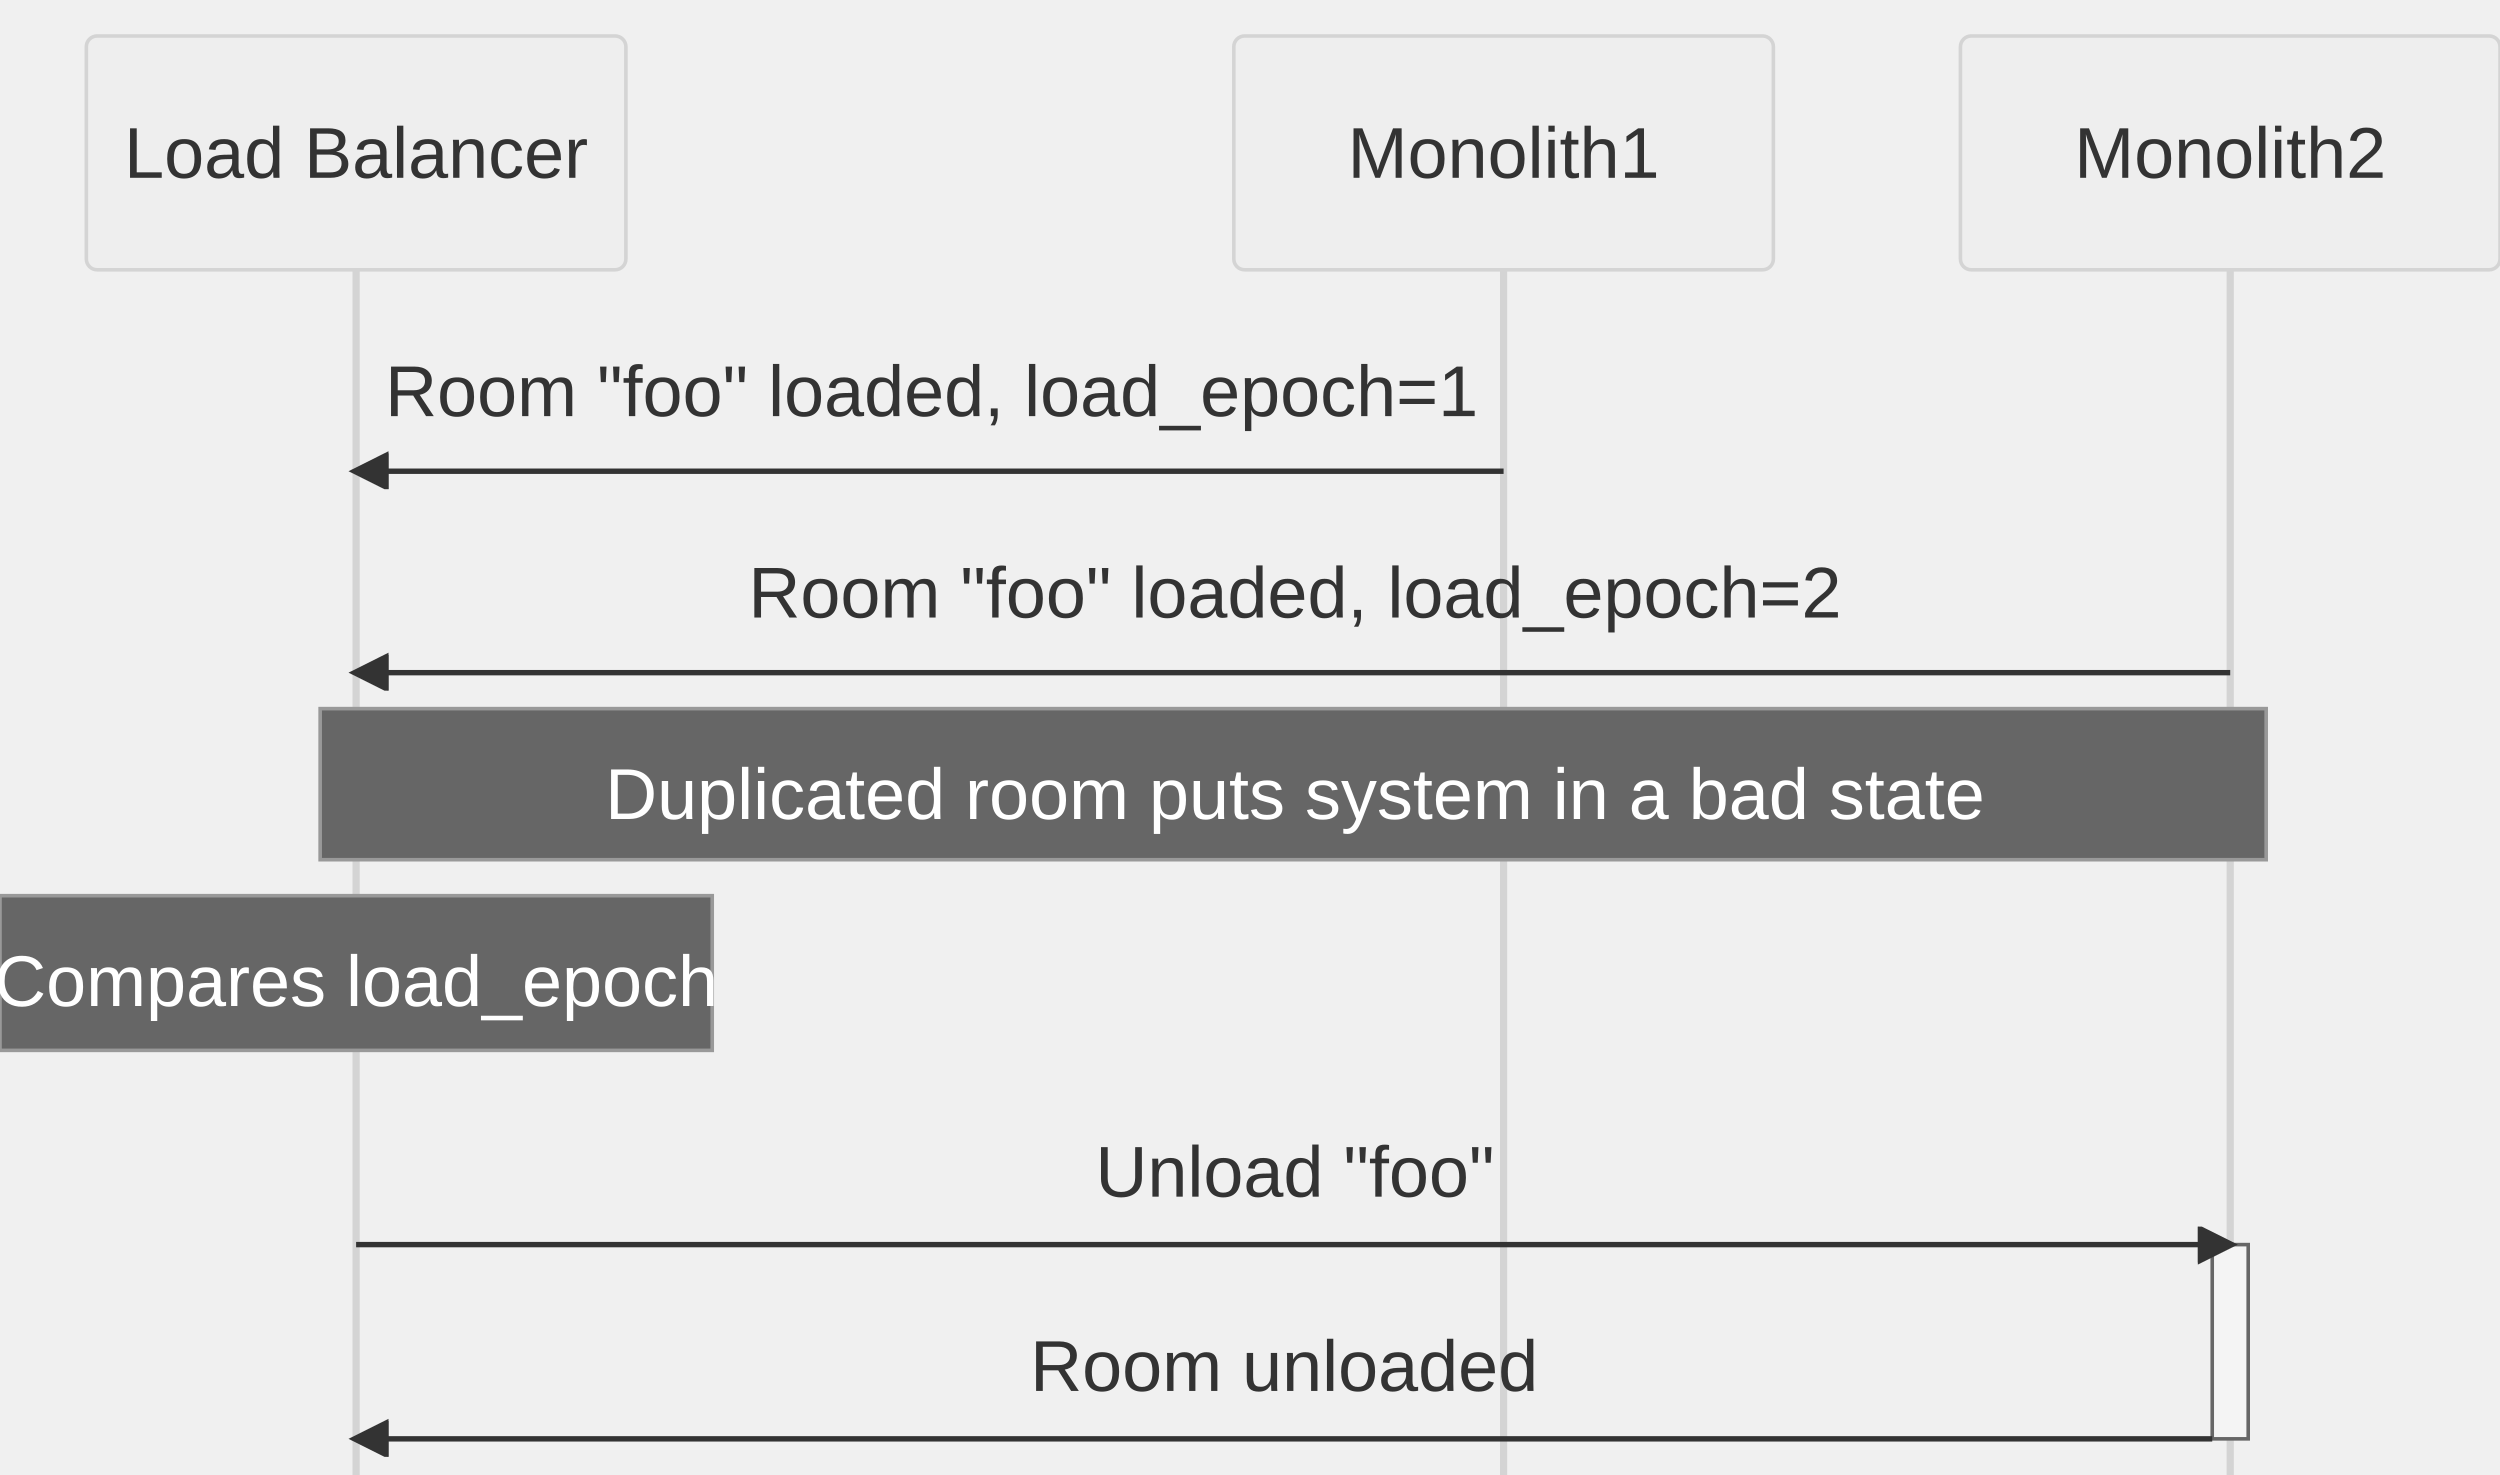
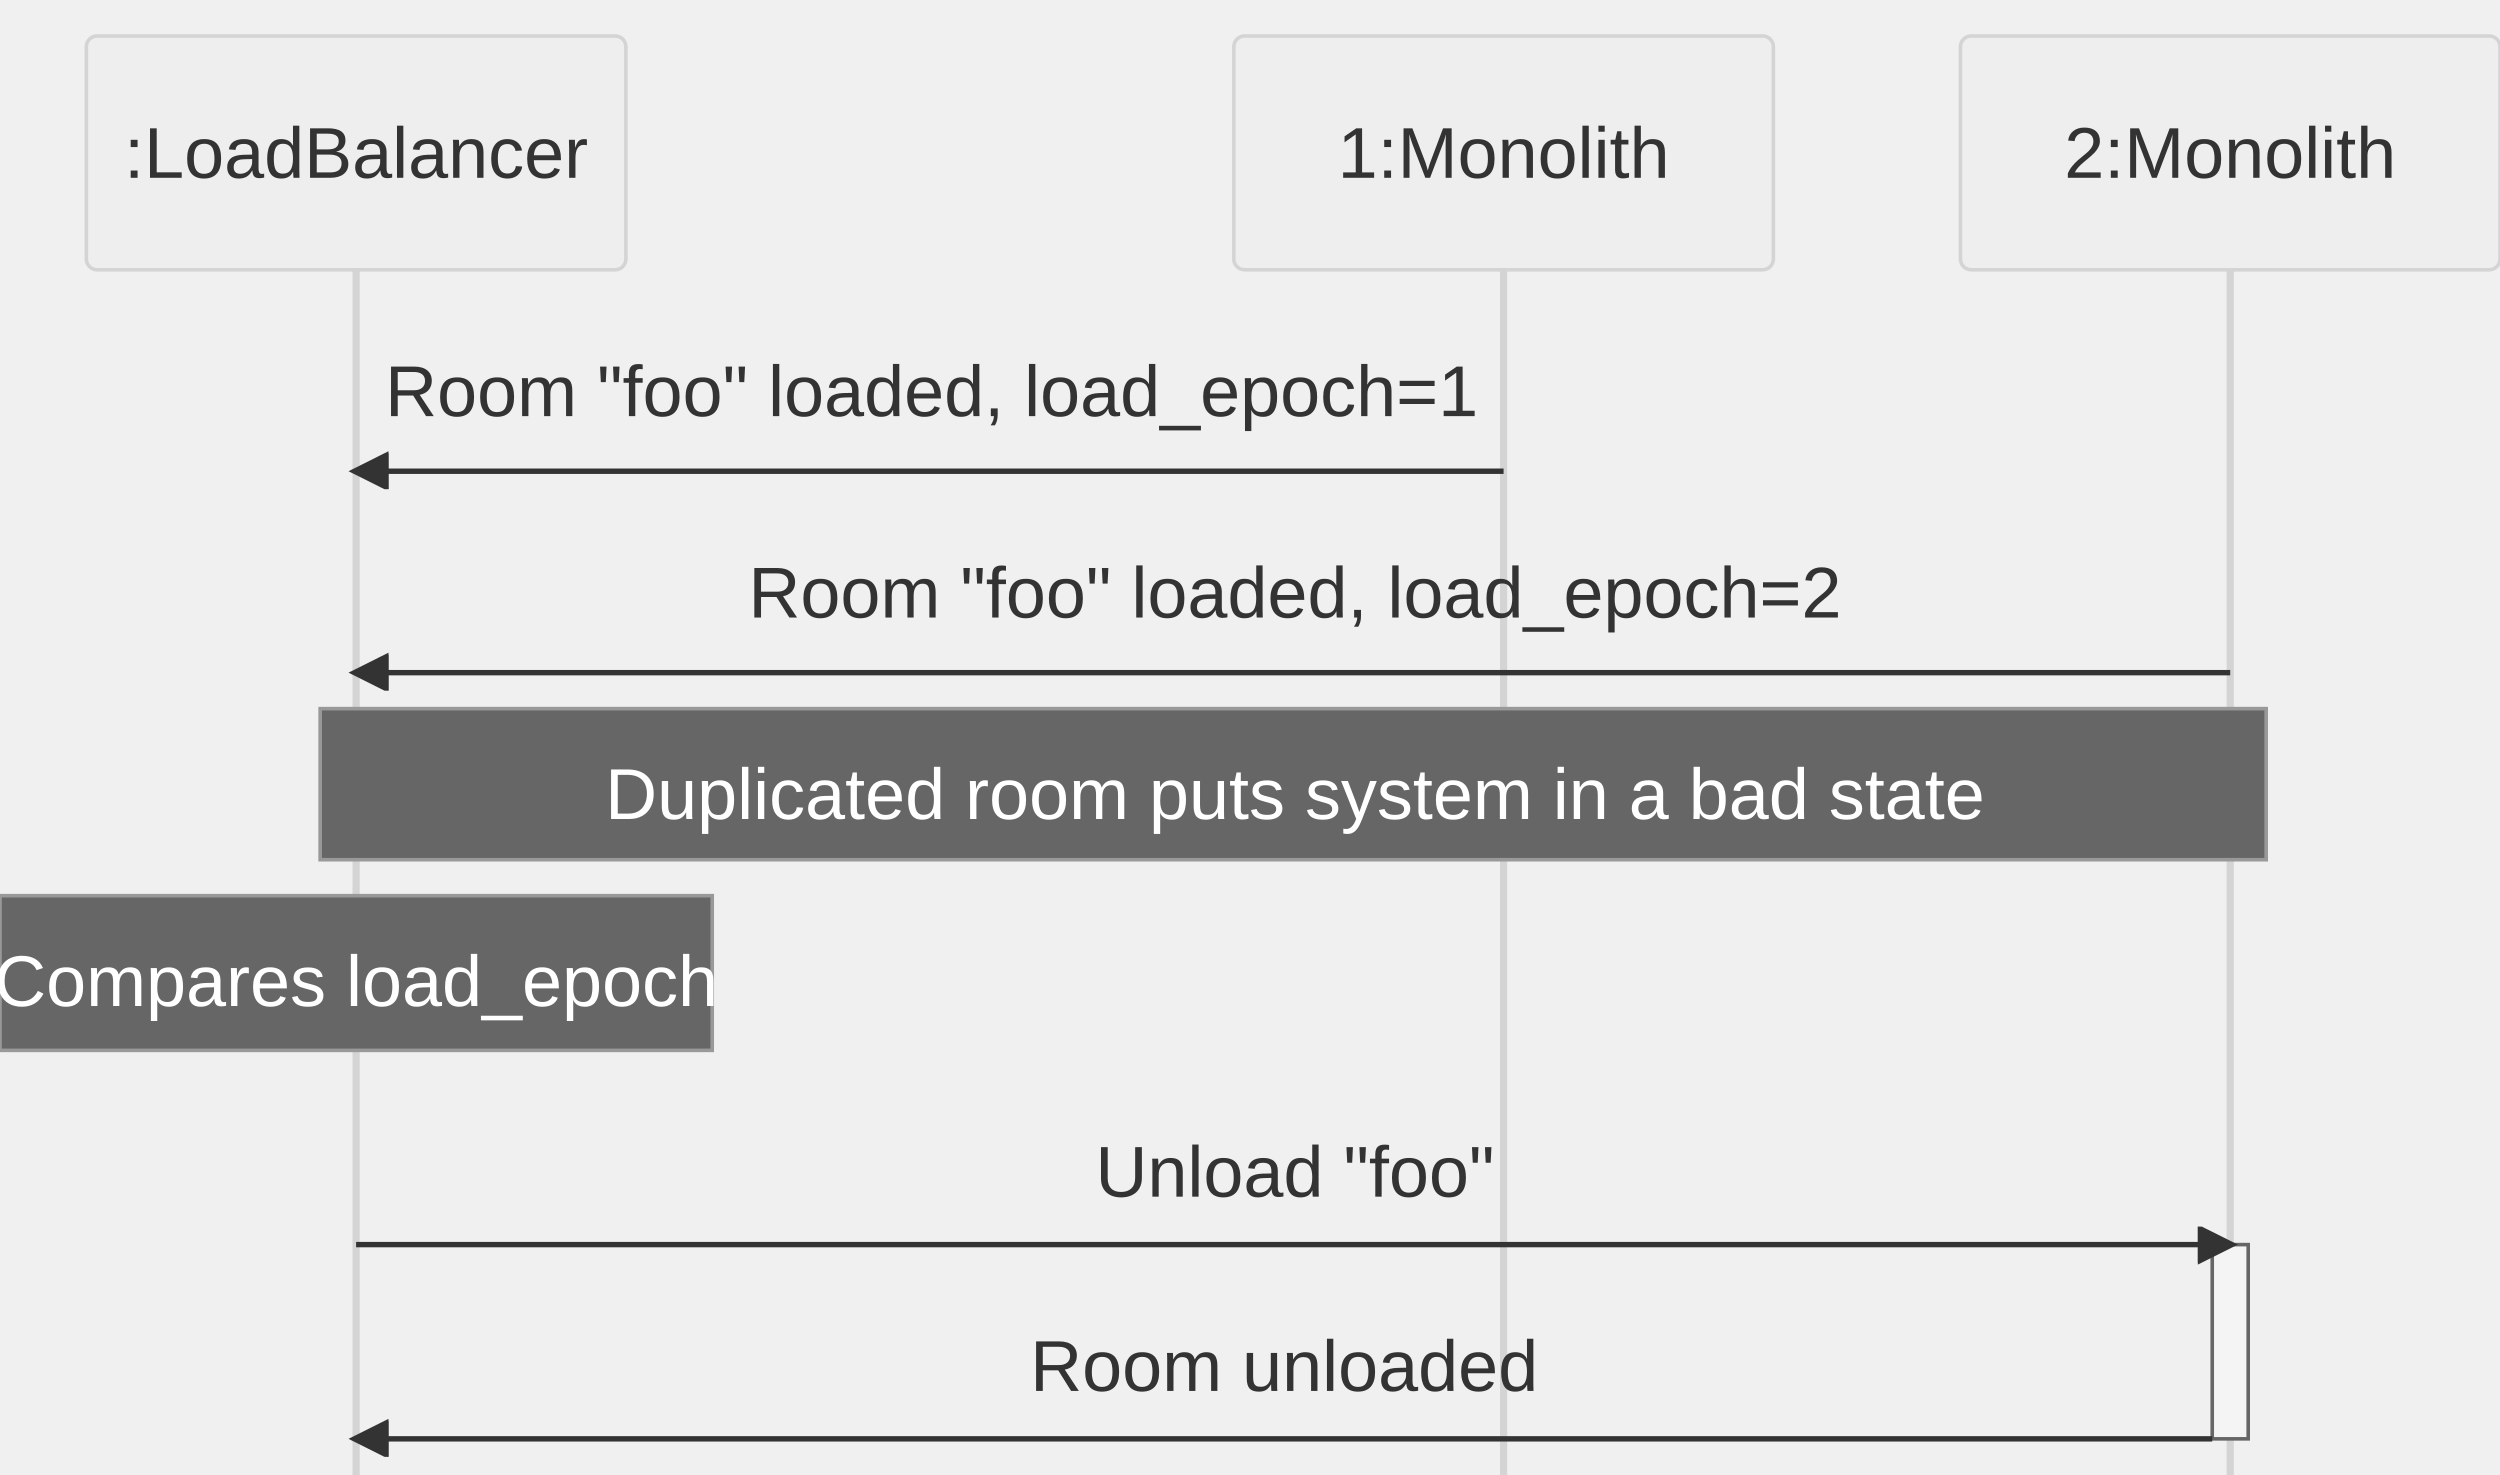
<svg xmlns="http://www.w3.org/2000/svg" aria-roledescription="sequence" role="graphics-document document" viewBox="-24 -10 695 410" style="max-width: 695px; background-color: white;" width="100%" id="my-svg">
  <g>
    <line stroke="#999" stroke-width="0.5px" class="200" y2="2000" x2="596" y1="5" x1="596" id="actor2" />
    <g id="root-2">
      <rect class="actor" ry="3" rx="3" height="65" width="150" stroke="#666" fill="#eaeaea" y="0" x="521" />
      <text style="text-anchor: middle; font-size: 20px; font-weight: 400;" class="actor" alignment-baseline="central" dominant-baseline="central" y="32.5" x="596">
-         <tspan dy="0" x="596">Monolith2</tspan>
+         <tspan dy="0" x="596">2:Monolith</tspan>
      </text>
    </g>
  </g>
  <g>
    <line stroke="#999" stroke-width="0.5px" class="200" y2="2000" x2="394" y1="5" x1="394" id="actor1" />
    <g id="root-1">
      <rect class="actor" ry="3" rx="3" height="65" width="150" stroke="#666" fill="#eaeaea" y="0" x="319" />
      <text style="text-anchor: middle; font-size: 20px; font-weight: 400;" class="actor" alignment-baseline="central" dominant-baseline="central" y="32.5" x="394">
-         <tspan dy="0" x="394">Monolith1</tspan>
+         <tspan dy="0" x="394">1:Monolith</tspan>
      </text>
    </g>
  </g>
  <g>
    <line stroke="#999" stroke-width="0.5px" class="200" y2="2000" x2="75" y1="5" x1="75" id="actor0" />
    <g id="root-0">
      <rect class="actor" ry="3" rx="3" height="65" width="150" stroke="#666" fill="#eaeaea" y="0" x="0" />
      <text style="text-anchor: middle; font-size: 20px; font-weight: 400;" class="actor" alignment-baseline="central" dominant-baseline="central" y="32.5" x="75">
-         <tspan dy="0" x="75">Load Balancer</tspan>
+         <tspan dy="0" x="75">:LoadBalancer</tspan>
      </text>
    </g>
  </g>
  <style>#my-svg{font-family:"trebuchet ms",verdana,arial,sans-serif;font-size:16px;fill:#000000;}#my-svg .error-icon{fill:#552222;}#my-svg .error-text{fill:#552222;stroke:#552222;}#my-svg .edge-thickness-normal{stroke-width:2px;}#my-svg .edge-thickness-thick{stroke-width:3.5px;}#my-svg .edge-pattern-solid{stroke-dasharray:0;}#my-svg .edge-pattern-dashed{stroke-dasharray:3;}#my-svg .edge-pattern-dotted{stroke-dasharray:2;}#my-svg .marker{fill:#666;stroke:#666;}#my-svg .marker.cross{stroke:#666;}#my-svg svg{font-family:"trebuchet ms",verdana,arial,sans-serif;font-size:16px;}#my-svg .actor{stroke:hsl(0, 0%, 83%);fill:#eee;}#my-svg text.actor&gt;tspan{fill:#333;stroke:none;}#my-svg .actor-line{stroke:#666;}#my-svg .messageLine0{stroke-width:1.5;stroke-dasharray:none;stroke:#333;}#my-svg .messageLine1{stroke-width:1.5;stroke-dasharray:2,2;stroke:#333;}#my-svg #arrowhead path{fill:#333;stroke:#333;}#my-svg .sequenceNumber{fill:white;}#my-svg #sequencenumber{fill:#333;}#my-svg #crosshead path{fill:#333;stroke:#333;}#my-svg .messageText{fill:#333;stroke:none;}#my-svg .labelBox{stroke:hsl(0, 0%, 83%);fill:#eee;}#my-svg .labelText,#my-svg .labelText&gt;tspan{fill:#333;stroke:none;}#my-svg .loopText,#my-svg .loopText&gt;tspan{fill:#333;stroke:none;}#my-svg .loopLine{stroke-width:2px;stroke-dasharray:2,2;stroke:hsl(0, 0%, 83%);fill:hsl(0, 0%, 83%);}#my-svg .note{stroke:#999;fill:#666;}#my-svg .noteText,#my-svg .noteText&gt;tspan{fill:#fff;stroke:none;}#my-svg .activation0{fill:#f4f4f4;stroke:#666;}#my-svg .activation1{fill:#f4f4f4;stroke:#666;}#my-svg .activation2{fill:#f4f4f4;stroke:#666;}#my-svg .actorPopupMenu{position:absolute;}#my-svg .actorPopupMenuPanel{position:absolute;fill:#eee;box-shadow:0px 8px 16px 0px rgba(0,0,0,0.2);filter:drop-shadow(3px 5px 2px rgb(0 0 0 / 0.4));}#my-svg .actor-man line{stroke:hsl(0, 0%, 83%);fill:#eee;}#my-svg .actor-man circle,#my-svg line{stroke:hsl(0, 0%, 83%);fill:#eee;stroke-width:2px;}#my-svg :root{--mermaid-font-family:"trebuchet ms",verdana,arial,sans-serif;}</style>
  <g />
  <defs>
    <symbol height="24" width="24" id="computer">
      <path d="M2 2v13h20v-13h-20zm18 11h-16v-9h16v9zm-10.228 6l.466-1h3.524l.467 1h-4.457zm14.228 3h-24l2-6h2.104l-1.33 4h18.45l-1.297-4h2.073l2 6zm-5-10h-14v-7h14v7z" transform="scale(.5)" />
    </symbol>
  </defs>
  <defs>
    <symbol clip-rule="evenodd" fill-rule="evenodd" id="database">
      <path d="M12.258.001l.256.004.255.005.253.008.251.01.249.012.247.015.246.016.242.019.241.02.239.023.236.024.233.027.231.028.229.031.225.032.223.034.22.036.217.038.214.04.211.041.208.043.205.045.201.046.198.048.194.05.191.051.187.053.183.054.18.056.175.057.172.059.168.06.163.061.16.063.155.064.15.066.074.033.073.033.071.034.07.034.069.035.068.035.067.035.066.035.064.036.064.036.062.036.06.036.06.037.058.037.058.037.055.038.055.038.053.038.052.038.051.039.05.039.048.039.047.039.045.04.044.04.043.04.041.04.04.041.039.041.037.041.036.041.034.041.033.042.032.042.03.042.029.042.027.042.026.043.024.043.023.043.021.043.02.043.018.044.017.043.015.044.013.044.012.044.011.045.009.044.007.045.006.045.004.045.002.045.001.045v17l-.001.045-.002.045-.004.045-.006.045-.007.045-.009.044-.011.045-.012.044-.013.044-.015.044-.017.043-.018.044-.02.043-.021.043-.023.043-.024.043-.026.043-.027.042-.029.042-.03.042-.032.042-.033.042-.034.041-.036.041-.037.041-.039.041-.04.041-.041.04-.043.04-.044.04-.045.04-.047.039-.048.039-.05.039-.051.039-.052.038-.053.038-.055.038-.055.038-.058.037-.058.037-.06.037-.06.036-.062.036-.064.036-.064.036-.066.035-.067.035-.068.035-.069.035-.07.034-.071.034-.073.033-.074.033-.15.066-.155.064-.16.063-.163.061-.168.06-.172.059-.175.057-.18.056-.183.054-.187.053-.191.051-.194.05-.198.048-.201.046-.205.045-.208.043-.211.041-.214.04-.217.038-.22.036-.223.034-.225.032-.229.031-.231.028-.233.027-.236.024-.239.023-.241.02-.242.019-.246.016-.247.015-.249.012-.251.01-.253.008-.255.005-.256.004-.258.001-.258-.001-.256-.004-.255-.005-.253-.008-.251-.01-.249-.012-.247-.015-.245-.016-.243-.019-.241-.02-.238-.023-.236-.024-.234-.027-.231-.028-.228-.031-.226-.032-.223-.034-.22-.036-.217-.038-.214-.04-.211-.041-.208-.043-.204-.045-.201-.046-.198-.048-.195-.05-.19-.051-.187-.053-.184-.054-.179-.056-.176-.057-.172-.059-.167-.06-.164-.061-.159-.063-.155-.064-.151-.066-.074-.033-.072-.033-.072-.034-.07-.034-.069-.035-.068-.035-.067-.035-.066-.035-.064-.036-.063-.036-.062-.036-.061-.036-.06-.037-.058-.037-.057-.037-.056-.038-.055-.038-.053-.038-.052-.038-.051-.039-.049-.039-.049-.039-.046-.039-.046-.04-.044-.04-.043-.04-.041-.04-.04-.041-.039-.041-.037-.041-.036-.041-.034-.041-.033-.042-.032-.042-.03-.042-.029-.042-.027-.042-.026-.043-.024-.043-.023-.043-.021-.043-.02-.043-.018-.044-.017-.043-.015-.044-.013-.044-.012-.044-.011-.045-.009-.044-.007-.045-.006-.045-.004-.045-.002-.045-.001-.045v-17l.001-.045.002-.045.004-.045.006-.045.007-.045.009-.044.011-.045.012-.044.013-.044.015-.044.017-.043.018-.044.02-.043.021-.043.023-.043.024-.043.026-.043.027-.042.029-.042.03-.042.032-.042.033-.042.034-.041.036-.041.037-.041.039-.041.04-.041.041-.04.043-.04.044-.04.046-.04.046-.039.049-.039.049-.039.051-.039.052-.038.053-.038.055-.038.056-.038.057-.037.058-.037.06-.037.061-.036.062-.036.063-.036.064-.036.066-.035.067-.035.068-.035.069-.035.07-.034.072-.034.072-.033.074-.033.151-.066.155-.064.159-.063.164-.061.167-.06.172-.059.176-.057.179-.056.184-.054.187-.053.19-.051.195-.05.198-.048.201-.046.204-.045.208-.043.211-.041.214-.04.217-.038.22-.036.223-.034.226-.032.228-.031.231-.028.234-.027.236-.024.238-.023.241-.02.243-.019.245-.016.247-.015.249-.012.251-.01.253-.008.255-.005.256-.004.258-.001.258.001zm-9.258 20.499v.01l.001.021.003.021.004.022.005.021.006.022.007.022.009.023.01.022.011.023.012.023.013.023.015.023.016.024.017.023.018.024.019.024.021.024.022.025.023.024.024.025.052.049.056.05.061.051.066.051.07.051.075.051.079.052.084.052.088.052.092.052.097.052.102.051.105.052.11.052.114.051.119.051.123.051.127.05.131.05.135.05.139.048.144.049.147.047.152.047.155.047.16.045.163.045.167.043.171.043.176.041.178.041.183.039.187.039.19.037.194.035.197.035.202.033.204.031.209.03.212.029.216.027.219.025.222.024.226.021.23.02.233.018.236.016.24.015.243.012.246.01.249.008.253.005.256.004.259.001.26-.001.257-.004.254-.005.25-.008.247-.011.244-.012.241-.014.237-.016.233-.018.231-.021.226-.021.224-.024.22-.026.216-.027.212-.028.21-.031.205-.031.202-.034.198-.034.194-.036.191-.037.187-.039.183-.04.179-.04.175-.042.172-.043.168-.044.163-.045.16-.046.155-.046.152-.047.148-.048.143-.049.139-.049.136-.05.131-.05.126-.05.123-.051.118-.052.114-.051.11-.052.106-.052.101-.052.096-.052.092-.052.088-.053.083-.051.079-.052.074-.052.07-.051.065-.051.06-.051.056-.05.051-.05.023-.024.023-.025.021-.024.02-.024.019-.024.018-.024.017-.024.015-.023.014-.024.013-.023.012-.023.01-.023.01-.022.008-.022.006-.022.006-.022.004-.022.004-.021.001-.021.001-.021v-4.127l-.077.055-.08.053-.083.054-.085.053-.087.052-.09.052-.093.051-.095.05-.097.05-.1.049-.102.049-.105.048-.106.047-.109.047-.111.046-.114.045-.115.045-.118.044-.12.043-.122.042-.124.042-.126.041-.128.04-.13.04-.132.038-.134.038-.135.037-.138.037-.139.035-.142.035-.143.034-.144.033-.147.032-.148.031-.15.03-.151.03-.153.029-.154.027-.156.027-.158.026-.159.025-.161.024-.162.023-.163.022-.165.021-.166.02-.167.019-.169.018-.169.017-.171.016-.173.015-.173.014-.175.013-.175.012-.177.011-.178.01-.179.008-.179.008-.181.006-.182.005-.182.004-.184.003-.184.002h-.37l-.184-.002-.184-.003-.182-.004-.182-.005-.181-.006-.179-.008-.179-.008-.178-.01-.176-.011-.176-.012-.175-.013-.173-.014-.172-.015-.171-.016-.17-.017-.169-.018-.167-.019-.166-.02-.165-.021-.163-.022-.162-.023-.161-.024-.159-.025-.157-.026-.156-.027-.155-.027-.153-.029-.151-.03-.15-.03-.148-.031-.146-.032-.145-.033-.143-.034-.141-.035-.14-.035-.137-.037-.136-.037-.134-.038-.132-.038-.13-.04-.128-.04-.126-.041-.124-.042-.122-.042-.12-.044-.117-.043-.116-.045-.113-.045-.112-.046-.109-.047-.106-.047-.105-.048-.102-.049-.1-.049-.097-.05-.095-.05-.093-.052-.09-.051-.087-.052-.085-.053-.083-.054-.08-.054-.077-.054v4.127zm0-5.654v.011l.001.021.003.021.004.021.005.022.006.022.007.022.009.022.01.022.011.023.012.023.013.023.015.024.016.023.017.024.018.024.019.024.021.024.022.024.023.025.024.024.052.05.056.05.061.05.066.051.07.051.075.052.079.051.084.052.088.052.092.052.097.052.102.052.105.052.11.051.114.051.119.052.123.05.127.051.131.05.135.049.139.049.144.048.147.048.152.047.155.046.16.045.163.045.167.044.171.042.176.042.178.04.183.04.187.038.19.037.194.036.197.034.202.033.204.032.209.03.212.028.216.027.219.025.222.024.226.022.23.02.233.018.236.016.24.014.243.012.246.01.249.008.253.006.256.003.259.001.26-.001.257-.003.254-.006.25-.008.247-.01.244-.012.241-.015.237-.016.233-.018.231-.02.226-.022.224-.024.22-.025.216-.027.212-.029.21-.03.205-.032.202-.033.198-.035.194-.036.191-.037.187-.039.183-.039.179-.041.175-.042.172-.043.168-.044.163-.045.16-.045.155-.047.152-.047.148-.048.143-.048.139-.05.136-.049.131-.05.126-.051.123-.051.118-.051.114-.052.11-.052.106-.052.101-.052.096-.052.092-.052.088-.052.083-.052.079-.052.074-.051.07-.052.065-.051.06-.05.056-.051.051-.049.023-.025.023-.024.021-.025.02-.024.019-.024.018-.024.017-.024.015-.023.014-.023.013-.024.012-.022.01-.023.01-.023.008-.022.006-.022.006-.022.004-.021.004-.022.001-.021.001-.021v-4.139l-.077.054-.08.054-.083.054-.085.052-.087.053-.09.051-.093.051-.095.051-.097.05-.1.049-.102.049-.105.048-.106.047-.109.047-.111.046-.114.045-.115.044-.118.044-.12.044-.122.042-.124.042-.126.041-.128.04-.13.039-.132.039-.134.038-.135.037-.138.036-.139.036-.142.035-.143.033-.144.033-.147.033-.148.031-.15.03-.151.03-.153.028-.154.028-.156.027-.158.026-.159.025-.161.024-.162.023-.163.022-.165.021-.166.02-.167.019-.169.018-.169.017-.171.016-.173.015-.173.014-.175.013-.175.012-.177.011-.178.009-.179.009-.179.007-.181.007-.182.005-.182.004-.184.003-.184.002h-.37l-.184-.002-.184-.003-.182-.004-.182-.005-.181-.007-.179-.007-.179-.009-.178-.009-.176-.011-.176-.012-.175-.013-.173-.014-.172-.015-.171-.016-.17-.017-.169-.018-.167-.019-.166-.02-.165-.021-.163-.022-.162-.023-.161-.024-.159-.025-.157-.026-.156-.027-.155-.028-.153-.028-.151-.03-.15-.03-.148-.031-.146-.033-.145-.033-.143-.033-.141-.035-.14-.036-.137-.036-.136-.037-.134-.038-.132-.039-.13-.039-.128-.04-.126-.041-.124-.042-.122-.043-.12-.043-.117-.044-.116-.044-.113-.046-.112-.046-.109-.046-.106-.047-.105-.048-.102-.049-.1-.049-.097-.05-.095-.051-.093-.051-.09-.051-.087-.053-.085-.052-.083-.054-.08-.054-.077-.054v4.139zm0-5.666v.011l.001.02.003.022.004.021.005.022.006.021.007.022.009.023.01.022.011.023.012.023.013.023.015.023.016.024.017.024.018.023.019.024.021.025.022.024.023.024.024.025.052.05.056.05.061.05.066.051.07.051.075.052.079.051.084.052.088.052.092.052.097.052.102.052.105.051.11.052.114.051.119.051.123.051.127.05.131.05.135.05.139.049.144.048.147.048.152.047.155.046.16.045.163.045.167.043.171.043.176.042.178.04.183.04.187.038.19.037.194.036.197.034.202.033.204.032.209.03.212.028.216.027.219.025.222.024.226.021.23.02.233.018.236.017.24.014.243.012.246.01.249.008.253.006.256.003.259.001.26-.001.257-.003.254-.006.25-.008.247-.01.244-.013.241-.014.237-.016.233-.018.231-.02.226-.022.224-.024.22-.025.216-.027.212-.029.21-.03.205-.032.202-.033.198-.035.194-.036.191-.037.187-.039.183-.039.179-.041.175-.042.172-.043.168-.044.163-.045.16-.045.155-.047.152-.047.148-.048.143-.049.139-.049.136-.049.131-.051.126-.05.123-.051.118-.052.114-.051.11-.052.106-.052.101-.052.096-.052.092-.052.088-.052.083-.052.079-.052.074-.052.07-.051.065-.051.06-.051.056-.05.051-.049.023-.025.023-.025.021-.024.02-.024.019-.024.018-.024.017-.024.015-.023.014-.024.013-.023.012-.023.01-.022.01-.023.008-.022.006-.022.006-.022.004-.022.004-.021.001-.021.001-.021v-4.153l-.077.054-.08.054-.083.053-.085.053-.087.053-.09.051-.093.051-.095.051-.097.05-.1.049-.102.048-.105.048-.106.048-.109.046-.111.046-.114.046-.115.044-.118.044-.12.043-.122.043-.124.042-.126.041-.128.04-.13.039-.132.039-.134.038-.135.037-.138.036-.139.036-.142.034-.143.034-.144.033-.147.032-.148.032-.15.03-.151.03-.153.028-.154.028-.156.027-.158.026-.159.024-.161.024-.162.023-.163.023-.165.021-.166.02-.167.019-.169.018-.169.017-.171.016-.173.015-.173.014-.175.013-.175.012-.177.01-.178.01-.179.009-.179.007-.181.006-.182.006-.182.004-.184.003-.184.001-.185.001-.185-.001-.184-.001-.184-.003-.182-.004-.182-.006-.181-.006-.179-.007-.179-.009-.178-.01-.176-.01-.176-.012-.175-.013-.173-.014-.172-.015-.171-.016-.17-.017-.169-.018-.167-.019-.166-.02-.165-.021-.163-.023-.162-.023-.161-.024-.159-.024-.157-.026-.156-.027-.155-.028-.153-.028-.151-.03-.15-.03-.148-.032-.146-.032-.145-.033-.143-.034-.141-.034-.14-.036-.137-.036-.136-.037-.134-.038-.132-.039-.13-.039-.128-.041-.126-.041-.124-.041-.122-.043-.12-.043-.117-.044-.116-.044-.113-.046-.112-.046-.109-.046-.106-.048-.105-.048-.102-.048-.1-.05-.097-.049-.095-.051-.093-.051-.09-.052-.087-.052-.085-.053-.083-.053-.08-.054-.077-.054v4.153zm8.74-8.179l-.257.004-.254.005-.25.008-.247.011-.244.012-.241.014-.237.016-.233.018-.231.021-.226.022-.224.023-.22.026-.216.027-.212.028-.21.031-.205.032-.202.033-.198.034-.194.036-.191.038-.187.038-.183.04-.179.041-.175.042-.172.043-.168.043-.163.045-.16.046-.155.046-.152.048-.148.048-.143.048-.139.049-.136.05-.131.05-.126.051-.123.051-.118.051-.114.052-.11.052-.106.052-.101.052-.096.052-.092.052-.088.052-.083.052-.079.052-.074.051-.07.052-.065.051-.06.05-.056.05-.051.05-.023.025-.023.024-.021.024-.02.025-.019.024-.018.024-.017.023-.015.024-.014.023-.013.023-.012.023-.01.023-.01.022-.008.022-.006.023-.006.021-.004.022-.004.021-.001.021-.001.021.001.021.001.021.004.021.004.022.006.021.006.023.008.022.01.022.01.023.012.023.013.023.014.023.015.024.017.023.018.024.019.024.02.025.021.024.023.024.023.025.051.05.056.05.06.05.065.051.07.052.074.051.079.052.083.052.088.052.092.052.096.052.101.052.106.052.11.052.114.052.118.051.123.051.126.051.131.05.136.05.139.049.143.048.148.048.152.048.155.046.16.046.163.045.168.043.172.043.175.042.179.041.183.04.187.038.191.038.194.036.198.034.202.033.205.032.21.031.212.028.216.027.22.026.224.023.226.022.231.021.233.018.237.016.241.014.244.012.247.011.25.008.254.005.257.004.26.001.26-.001.257-.004.254-.005.25-.008.247-.011.244-.012.241-.014.237-.016.233-.018.231-.021.226-.022.224-.023.22-.026.216-.027.212-.028.21-.031.205-.032.202-.033.198-.034.194-.036.191-.038.187-.038.183-.04.179-.041.175-.042.172-.043.168-.043.163-.045.16-.046.155-.046.152-.048.148-.048.143-.048.139-.049.136-.05.131-.05.126-.051.123-.051.118-.051.114-.052.11-.052.106-.052.101-.052.096-.052.092-.052.088-.052.083-.052.079-.052.074-.051.07-.052.065-.051.06-.05.056-.05.051-.05.023-.025.023-.024.021-.024.02-.025.019-.024.018-.024.017-.023.015-.024.014-.023.013-.023.012-.023.01-.023.01-.022.008-.022.006-.023.006-.021.004-.022.004-.021.001-.021.001-.021-.001-.021-.001-.021-.004-.021-.004-.022-.006-.021-.006-.023-.008-.022-.01-.022-.01-.023-.012-.023-.013-.023-.014-.023-.015-.024-.017-.023-.018-.024-.019-.024-.02-.025-.021-.024-.023-.024-.023-.025-.051-.05-.056-.05-.06-.05-.065-.051-.07-.052-.074-.051-.079-.052-.083-.052-.088-.052-.092-.052-.096-.052-.101-.052-.106-.052-.11-.052-.114-.052-.118-.051-.123-.051-.126-.051-.131-.05-.136-.05-.139-.049-.143-.048-.148-.048-.152-.048-.155-.046-.16-.046-.163-.045-.168-.043-.172-.043-.175-.042-.179-.041-.183-.04-.187-.038-.191-.038-.194-.036-.198-.034-.202-.033-.205-.032-.21-.031-.212-.028-.216-.027-.22-.026-.224-.023-.226-.022-.231-.021-.233-.018-.237-.016-.241-.014-.244-.012-.247-.011-.25-.008-.254-.005-.257-.004-.26-.001-.26.001z" transform="scale(.5)" />
    </symbol>
  </defs>
  <defs>
    <symbol height="24" width="24" id="clock">
      <path d="M12 2c5.514 0 10 4.486 10 10s-4.486 10-10 10-10-4.486-10-10 4.486-10 10-10zm0-2c-6.627 0-12 5.373-12 12s5.373 12 12 12 12-5.373 12-12-5.373-12-12-12zm5.848 12.459c.202.038.202.333.001.372-1.907.361-6.045 1.111-6.547 1.111-.719 0-1.301-.582-1.301-1.301 0-.512.77-5.447 1.125-7.445.034-.192.312-.181.343.014l.985 6.238 5.394 1.011z" transform="scale(.5)" />
    </symbol>
  </defs>
  <defs>
    <marker orient="auto" markerHeight="12" markerWidth="12" markerUnits="userSpaceOnUse" refY="5" refX="9" id="arrowhead">
      <path d="M 0 0 L 10 5 L 0 10 z" />
    </marker>
  </defs>
  <defs>
    <marker refY="5" refX="4" orient="auto" markerHeight="8" markerWidth="15" id="crosshead">
      <path style="stroke-dasharray: 0, 0;" d="M 1,2 L 6,7 M 6,2 L 1,7" stroke-width="1pt" stroke="#000000" fill="none" />
    </marker>
  </defs>
  <defs>
    <marker orient="auto" markerHeight="28" markerWidth="20" refY="7" refX="18" id="filled-head">
      <path d="M 18,7 L9,13 L14,7 L9,1 Z" />
    </marker>
  </defs>
  <defs>
    <marker orient="auto" markerHeight="40" markerWidth="60" refY="15" refX="15" id="sequencenumber">
      <circle r="6" cy="15" cx="15" />
    </marker>
  </defs>
  <g>
    <rect class="note" ry="0" rx="0" height="42" width="541" stroke="#666" fill="#EDF2AE" y="187" x="65" />
    <text style="font-size: 20px; font-weight: 400;" dy="1em" class="noteText" alignment-baseline="middle" dominant-baseline="middle" text-anchor="middle" y="192" x="336">
      <tspan x="336">Duplicated room puts system in a bad state</tspan>
    </text>
  </g>
  <g>
    <rect class="note" ry="0" rx="0" height="43" width="198" stroke="#666" fill="#EDF2AE" y="239" x="-24" />
    <text style="font-size: 20px; font-weight: 400;" dy="1em" class="noteText" alignment-baseline="middle" dominant-baseline="middle" text-anchor="middle" y="244" x="75">
      <tspan x="75">Compares load_epoch</tspan>
    </text>
  </g>
  <g>
    <rect class="activation0" ry="0" rx="0" height="54" width="10" stroke="#666" fill="#EDF2AE" y="336" x="591" />
  </g>
  <text style="font-size: 20px; font-weight: 400;" dy="1em" class="messageText" alignment-baseline="middle" dominant-baseline="middle" text-anchor="middle" y="80" x="235">Room "foo" loaded, load_epoch=1</text>
  <line style="fill: none;" marker-end="url(#arrowhead)" stroke="none" stroke-width="2" class="messageLine0" y2="121" x2="75" y1="121" x1="394" />
  <text style="font-size: 20px; font-weight: 400;" dy="1em" class="messageText" alignment-baseline="middle" dominant-baseline="middle" text-anchor="middle" y="136" x="336">Room "foo" loaded, load_epoch=2</text>
  <line style="fill: none;" marker-end="url(#arrowhead)" stroke="none" stroke-width="2" class="messageLine0" y2="177" x2="75" y1="177" x1="596" />
  <text style="font-size: 20px; font-weight: 400;" dy="1em" class="messageText" alignment-baseline="middle" dominant-baseline="middle" text-anchor="middle" y="297" x="336">Unload "foo"</text>
  <line style="fill: none;" marker-end="url(#arrowhead)" stroke="none" stroke-width="2" class="messageLine0" y2="336" x2="596" y1="336" x1="75" />
  <text style="font-size: 20px; font-weight: 400;" dy="1em" class="messageText" alignment-baseline="middle" dominant-baseline="middle" text-anchor="middle" y="351" x="333">Room unloaded</text>
  <line style="fill: none;" marker-end="url(#arrowhead)" stroke="none" stroke-width="2" class="messageLine0" y2="390" x2="75" y1="390" x1="591" />
</svg>
